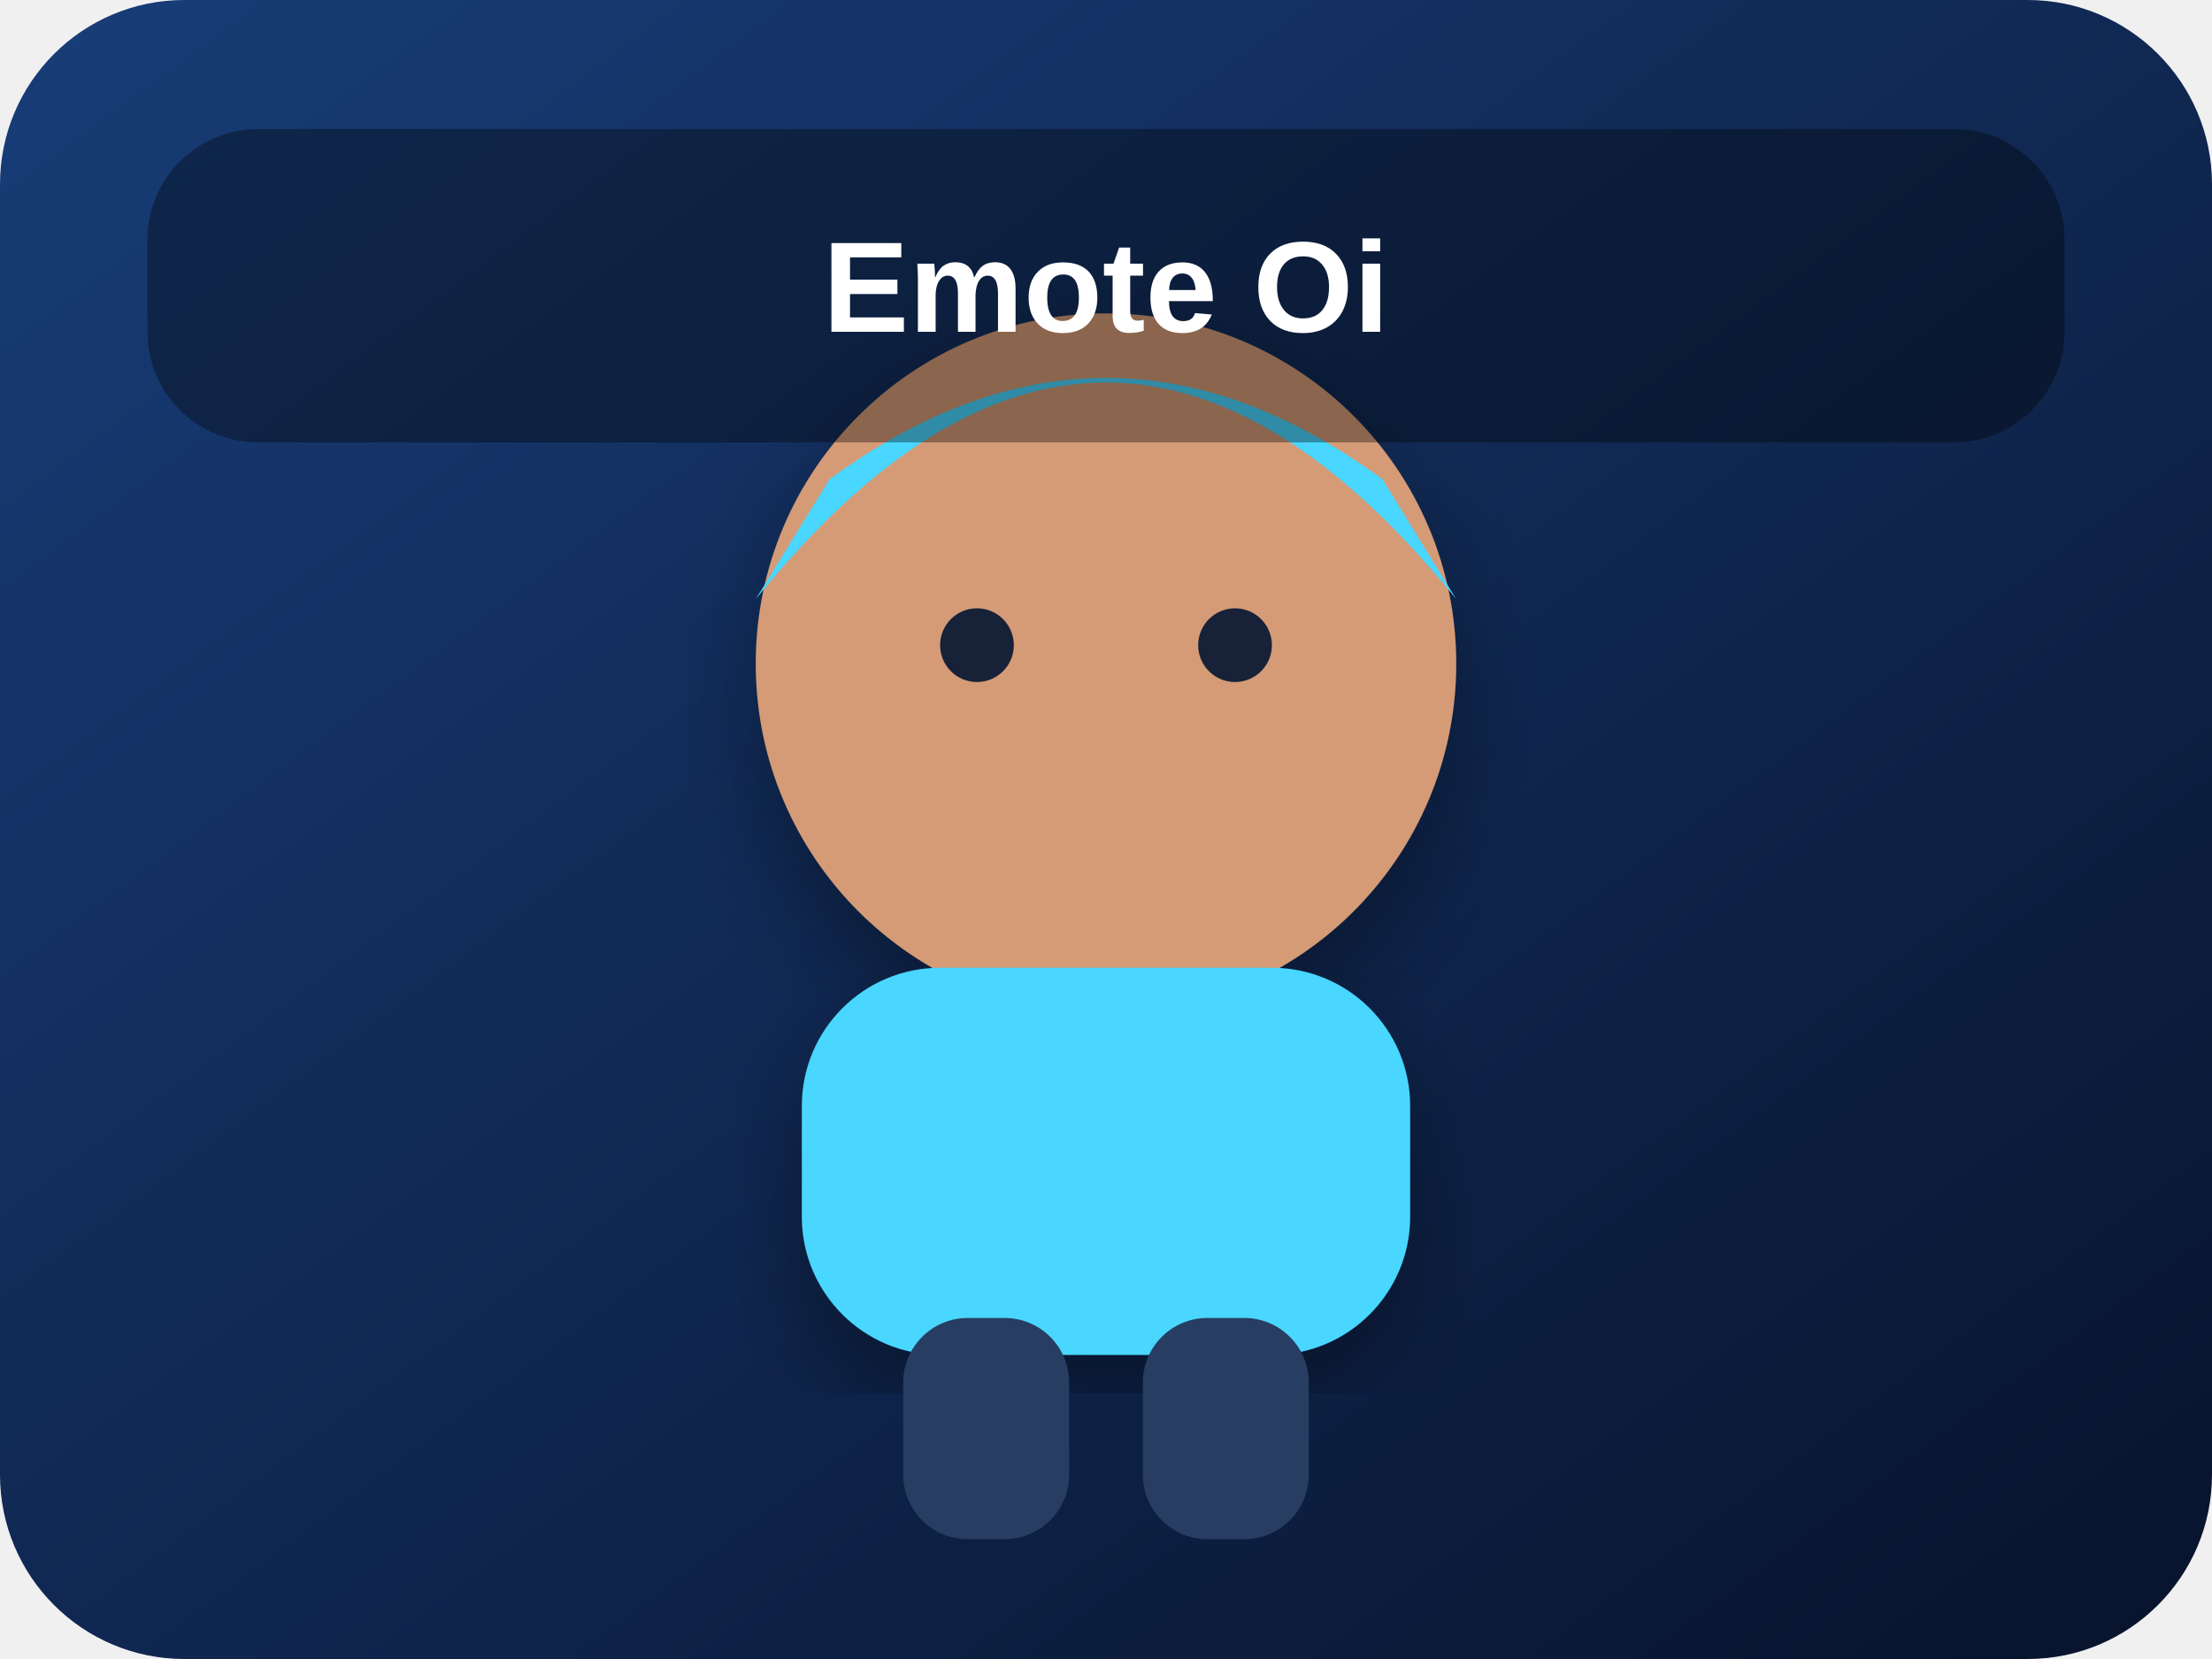
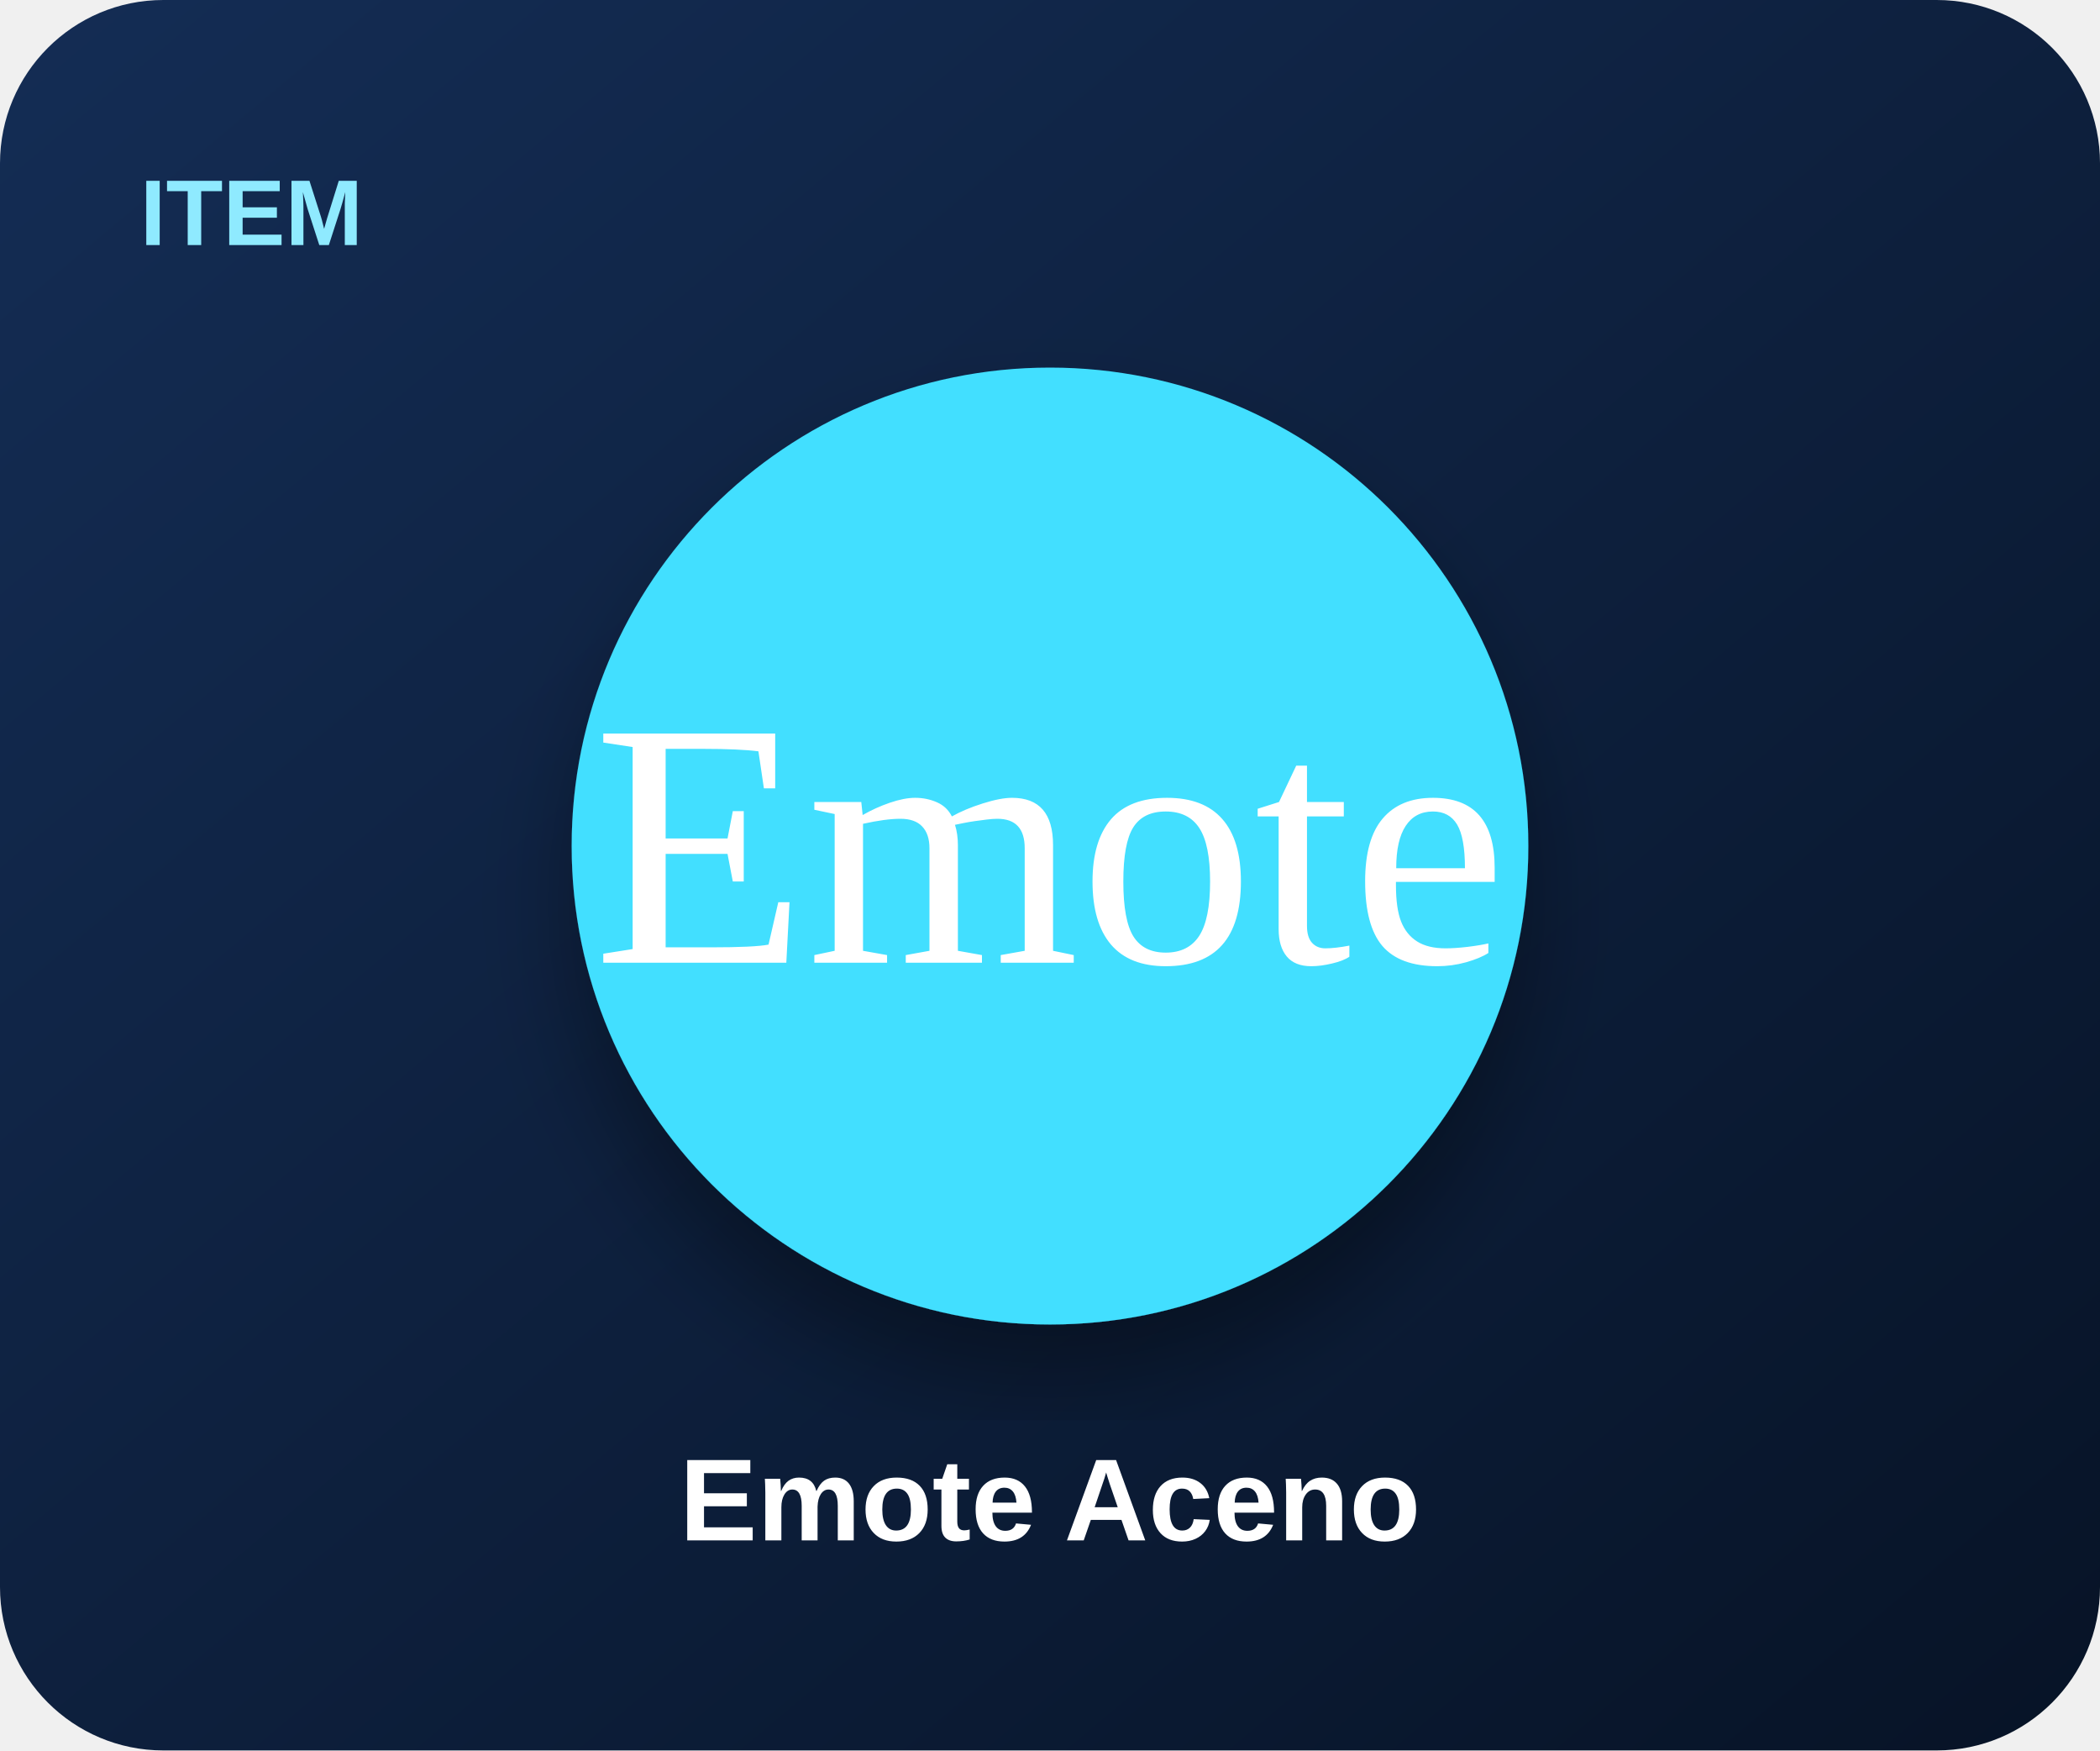
- <svg xmlns="http://www.w3.org/2000/svg" viewBox="0 0 240 180">
+ <svg xmlns="http://www.w3.org/2000/svg" viewBox="0 0 360 300">
  <defs>
-     <linearGradient id="bg" x1="0" y1="0" x2="1" y2="1">
-       <stop stop-color="#183d78" />
-       <stop offset="1" stop-color="#08132c" />
+     <linearGradient id="g" x1="0" y1="0" x2="1" y2="1">
+       <stop stop-color="#142d55" />
+       <stop offset="1" stop-color="#071326" />
    </linearGradient>
    <filter id="s">
-       <feDropShadow dx="0" dy="5" stdDeviation="5" flood-opacity=".35" />
+       <feDropShadow dx="0" dy="10" stdDeviation="8" flood-opacity=".35" />
    </filter>
  </defs>
-   <rect width="240" height="180" rx="20" fill="url(#bg)" />
-   <circle cx="120" cy="72" r="38" fill="#d59b76" filter="url(#s)" />
-   <path d="M82 65 Q120 18 158 65 L150 52 Q120 30 90 52Z" fill="#49d6ff" />
-   <rect x="87" y="105" width="66" height="42" rx="15" fill="#49d6ff" filter="url(#s)" />
-   <rect x="98" y="143" width="18" height="24" rx="7" fill="#273d62" />
-   <rect x="124" y="143" width="18" height="24" rx="7" fill="#273d62" />
-   <circle cx="106" cy="70" r="4" fill="#172238" />
-   <circle cx="134" cy="70" r="4" fill="#172238" />
-   <rect x="16" y="14" width="208" height="34" rx="12" fill="#000" fill-opacity=".35" />
-   <text x="120" y="36" fill="white" font-family="Arial" font-size="14" font-weight="700" text-anchor="middle">Emote Oi</text>
+   <rect width="360" height="300" rx="28" fill="url(#g)" />
+   <text x="24" y="42" fill="#8feaff" font-family="Arial" font-size="16" font-weight="700">ITEM</text>
+   <circle cx="180" cy="145" r="82" fill="#42dfff" filter="url(#s)" />
+   <text x="180" y="165" text-anchor="middle" fill="#fff" font-size="60">Emote</text>
+   <text x="180" y="264" text-anchor="middle" fill="#fff" font-family="Arial" font-size="20" font-weight="900">Emote Aceno</text>
</svg>
